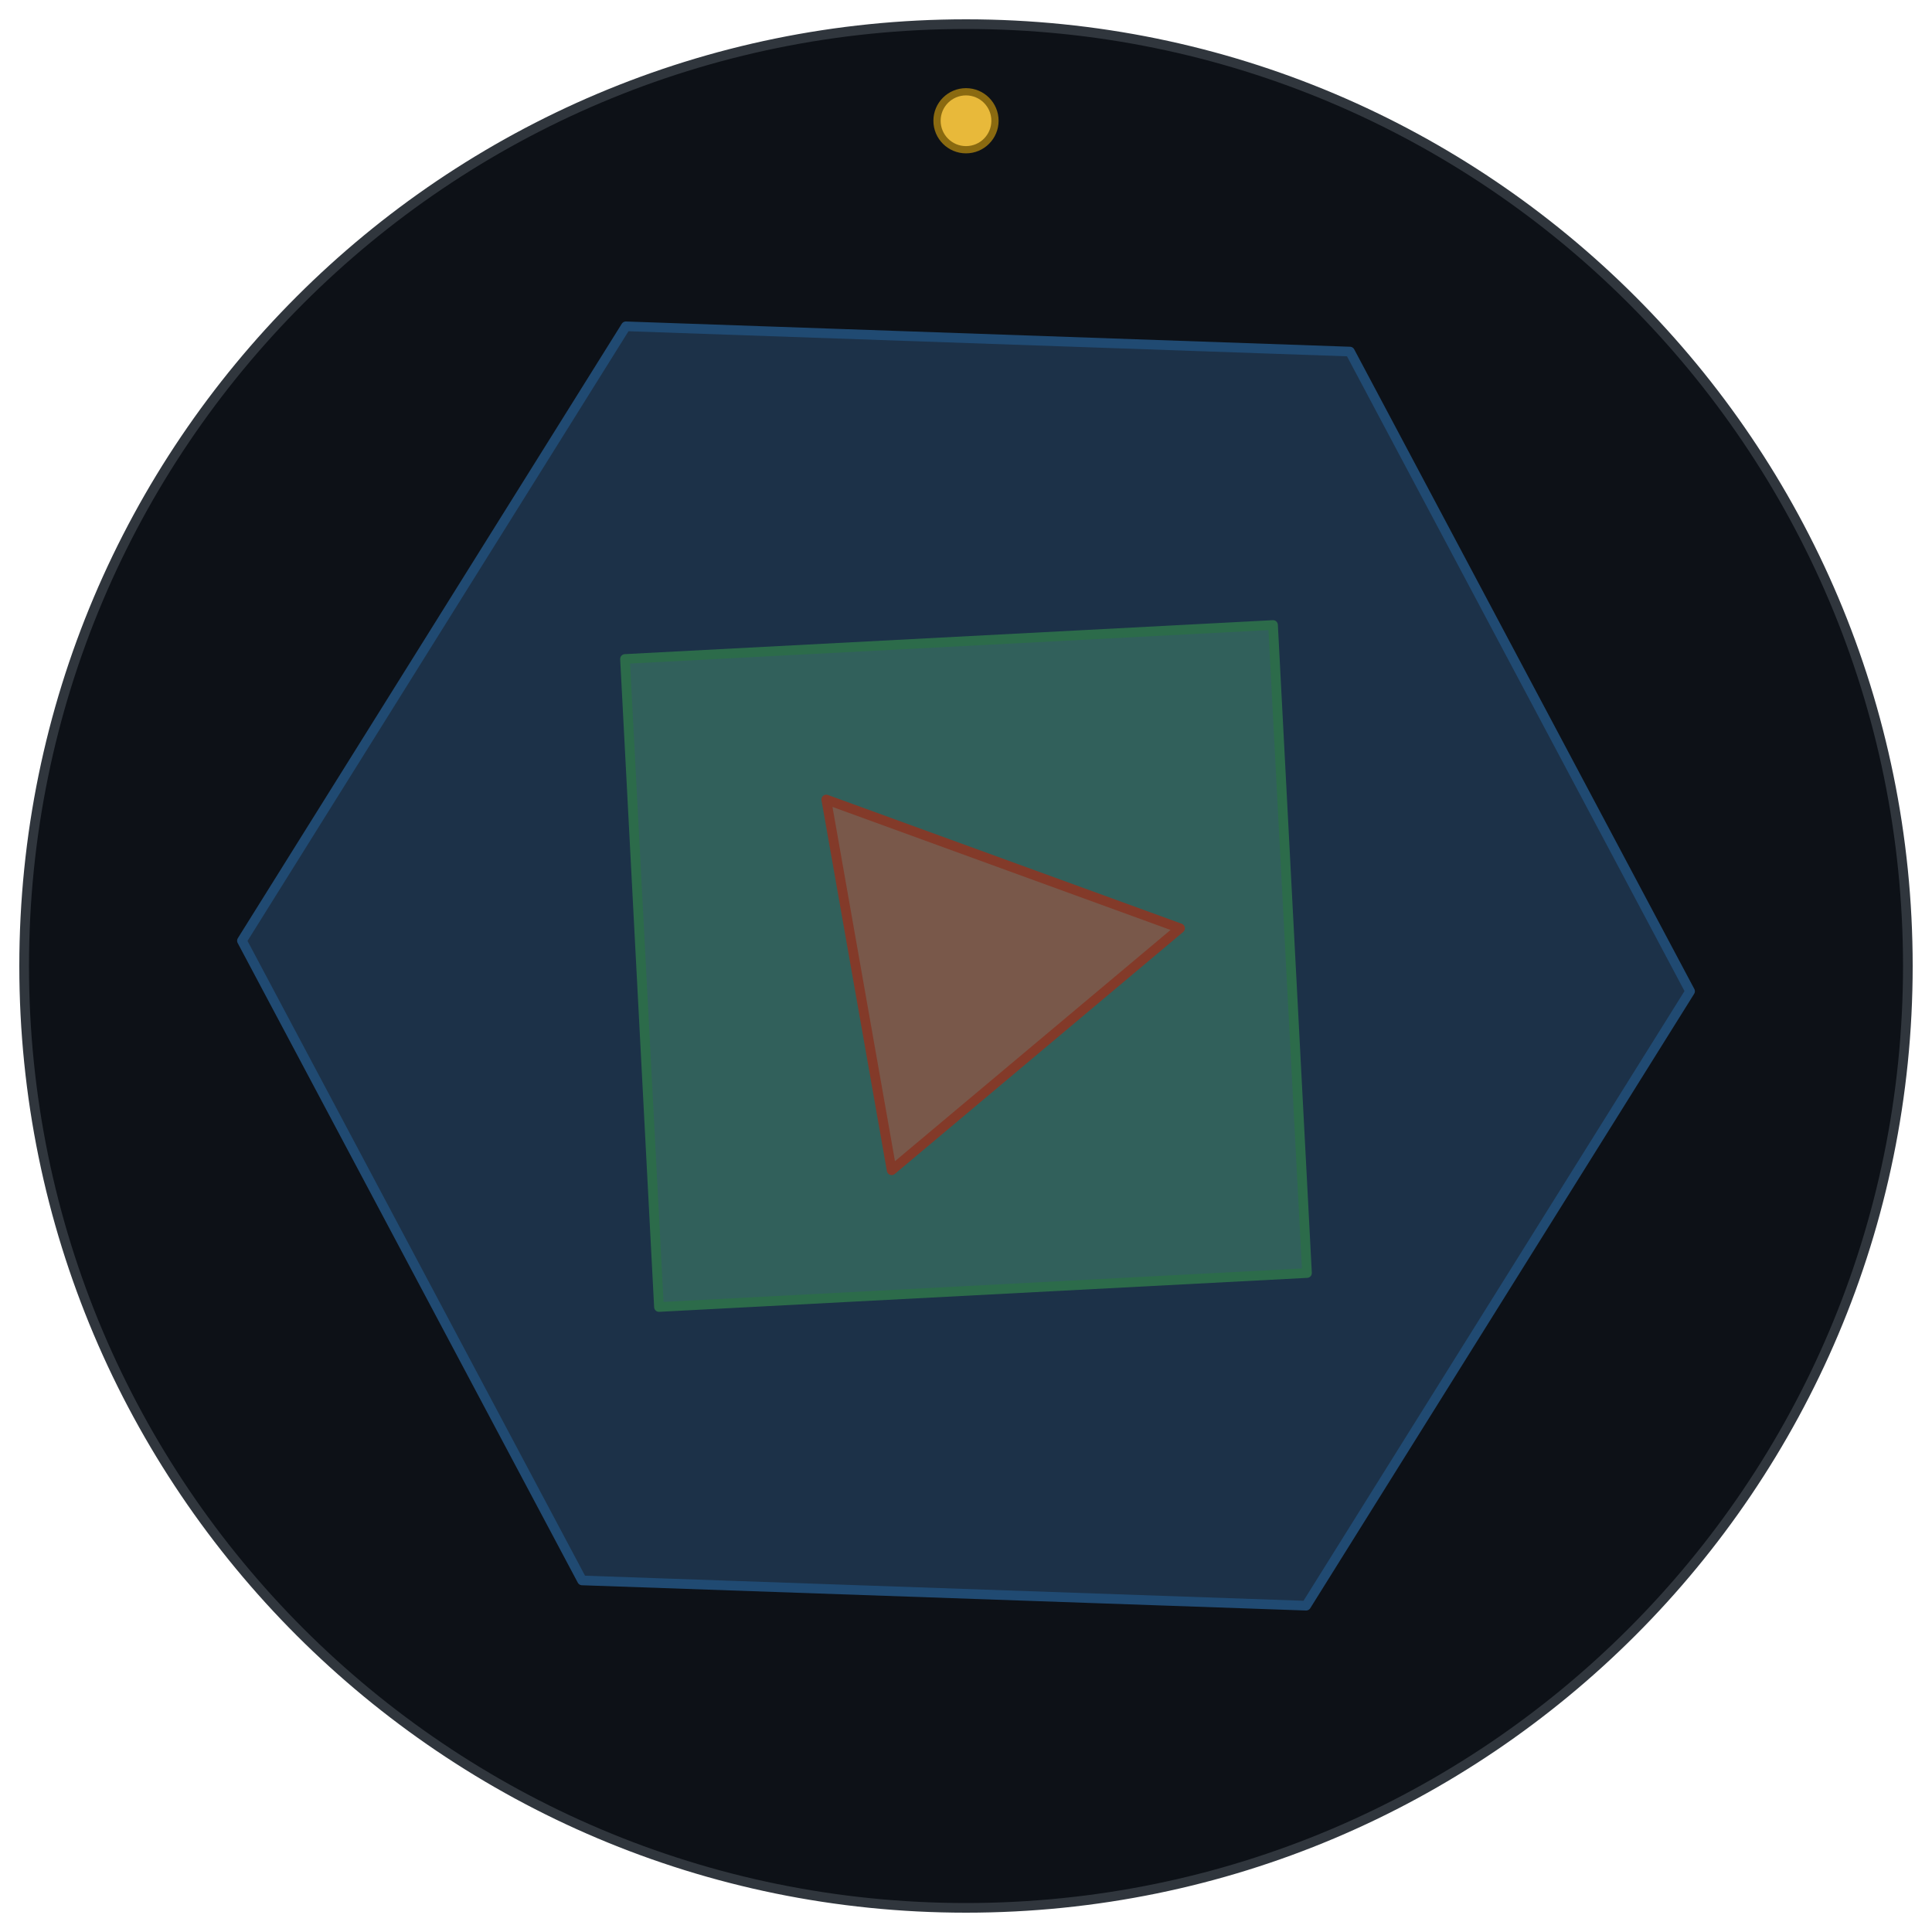
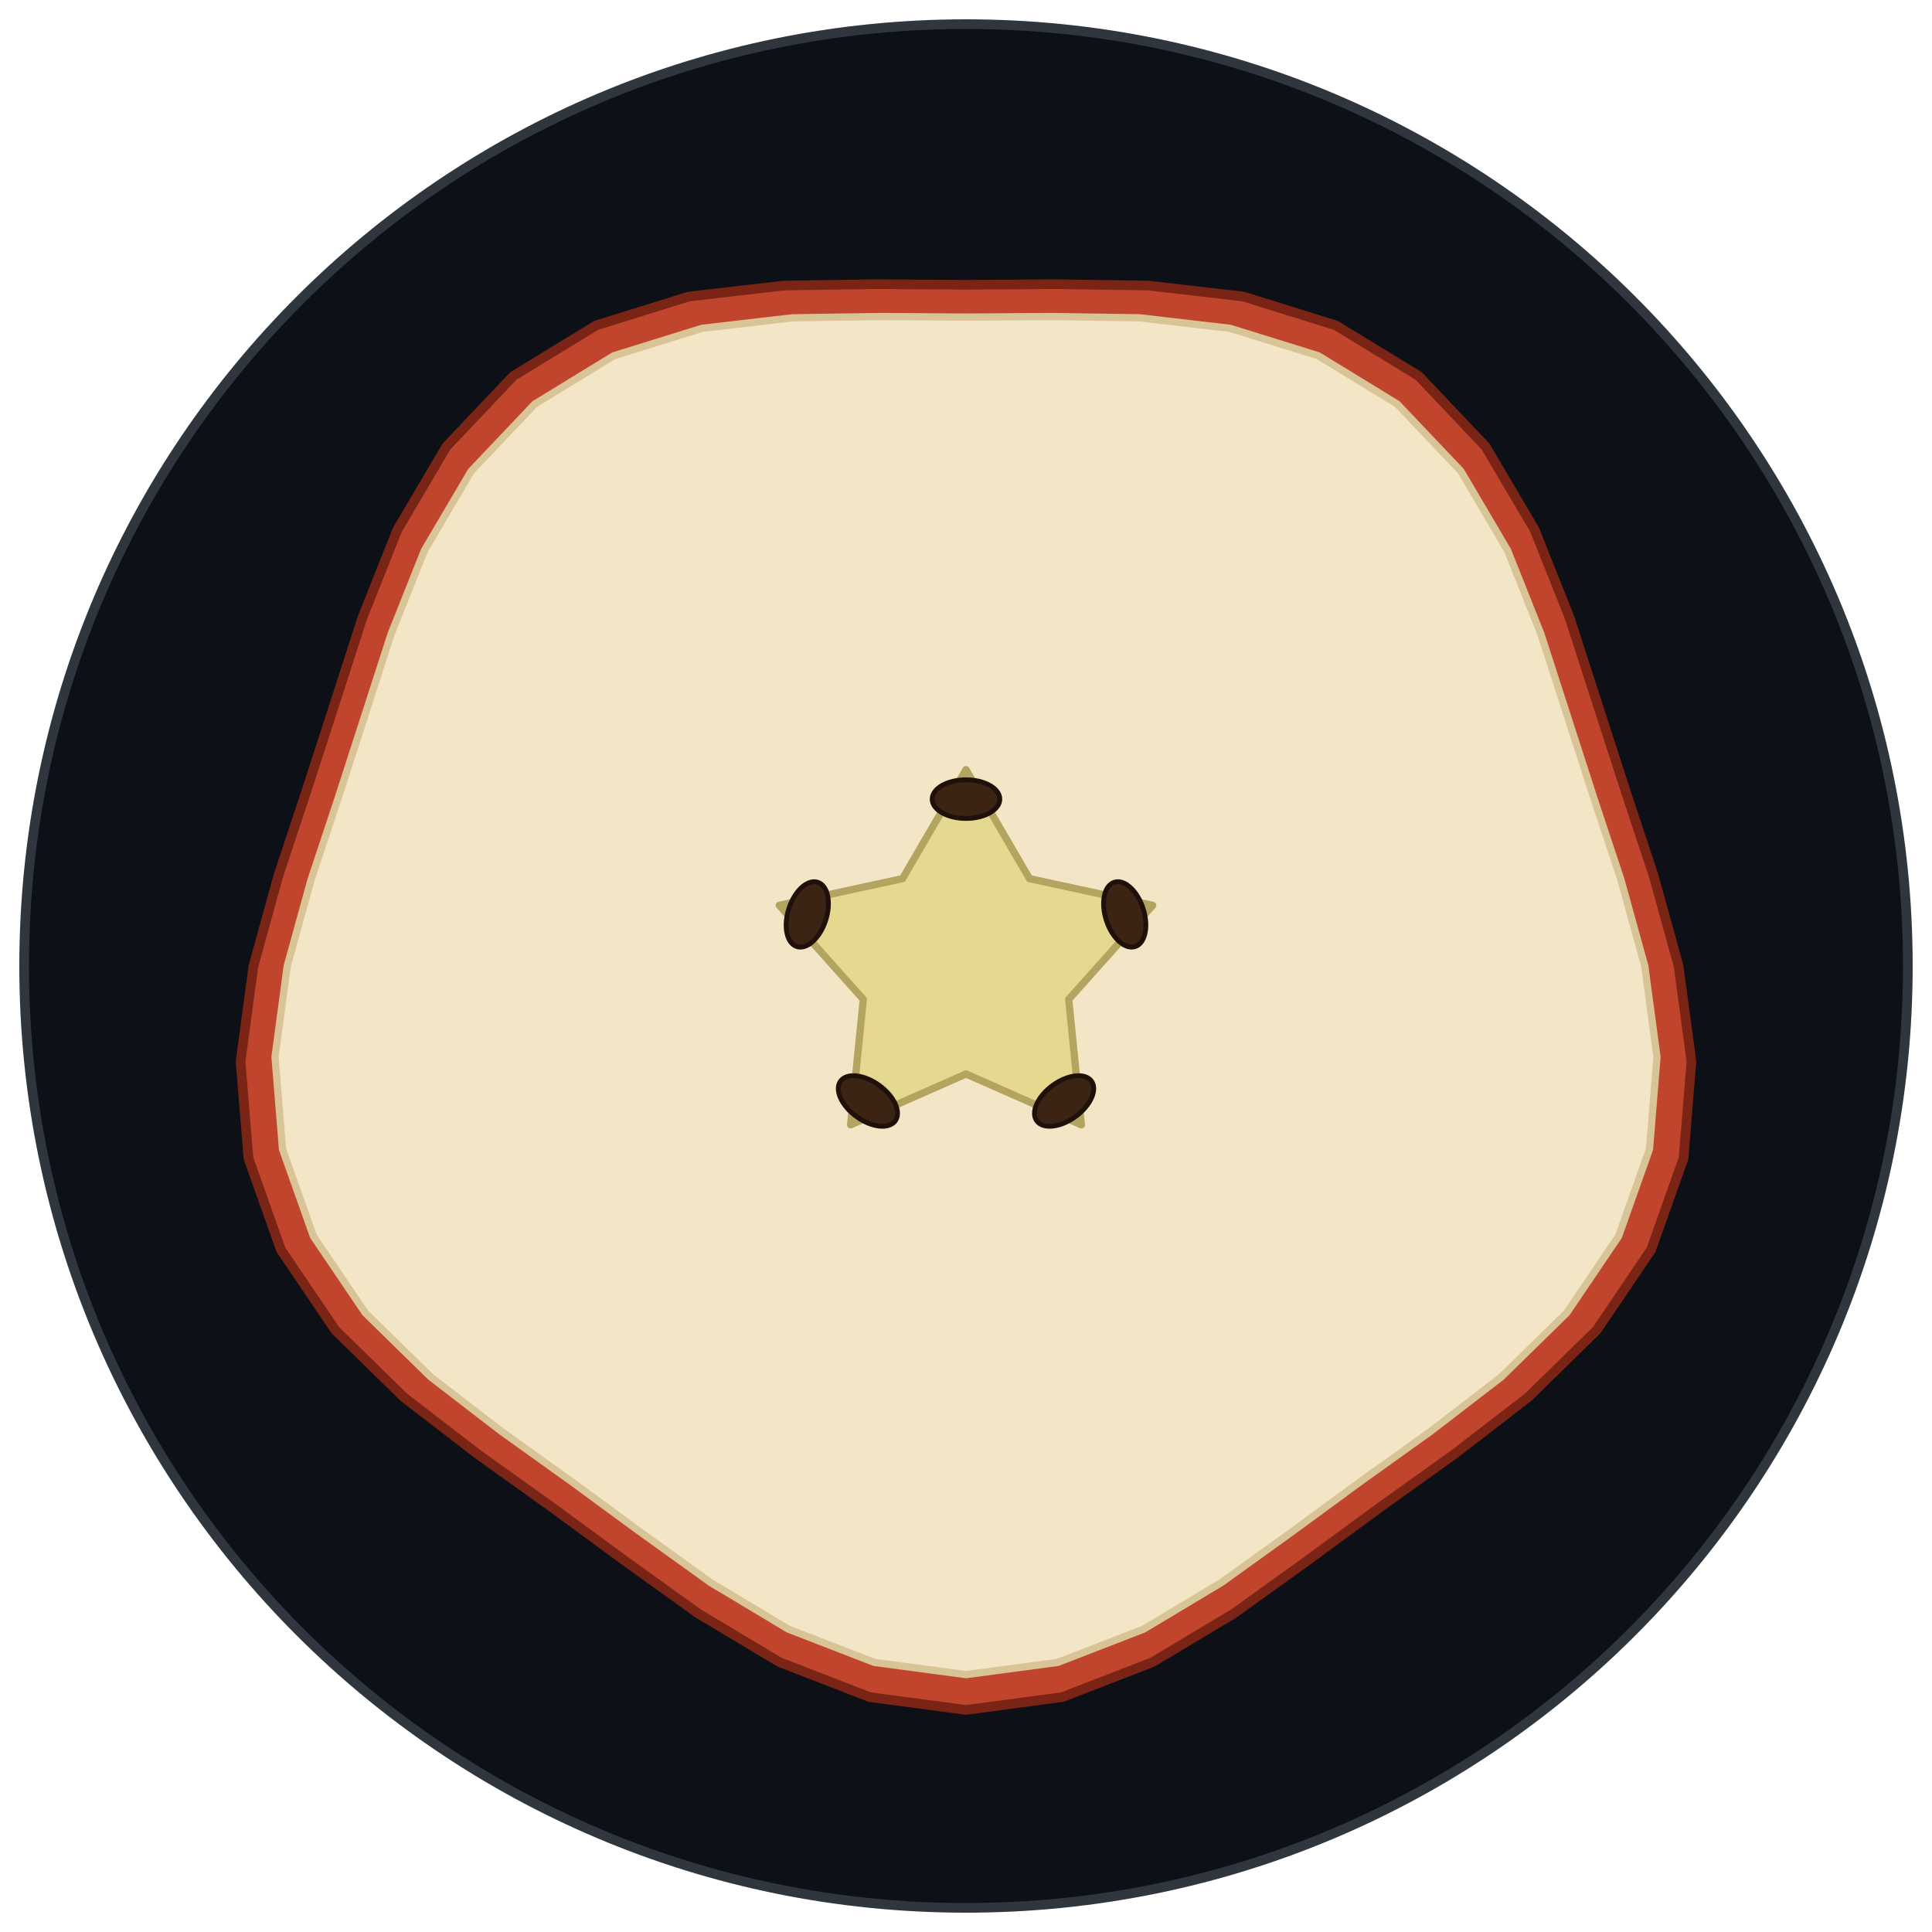
<svg xmlns="http://www.w3.org/2000/svg" viewBox="0 0 400 400" width="400" height="400">
  <circle cx="200.0" cy="200.0" r="195.0" fill="#0d1117" stroke="#30363d" stroke-width="2" />
-   <polygon data-layer="outer" points="279.49,72.79 349.91,205.23 270.42,332.44 120.51,327.21 50.09,194.77 129.58,67.56" fill="#3b6ea5" fill-opacity="0.35" stroke="#204a72" stroke-width="2" stroke-linejoin="round" />
-   <polygon data-layer="mid" points="129.40,136.43 263.57,129.40 270.60,263.57 136.43,270.60" fill="#4c9a72" fill-opacity="0.45" stroke="#2c6b4a" stroke-width="2" stroke-linejoin="round" />
-   <polygon data-layer="core" points="244.32,192.19 184.61,242.29 171.07,165.53" fill="#b5533c" fill-opacity="0.55" stroke="#833a29" stroke-width="2" stroke-linejoin="round" />
-   <circle data-layer="landmark" cx="200.0" cy="25.0" r="6" fill="#e8b93a" stroke="#8a6a10" stroke-width="1.5" />
+   <polygon data-layer="skin" points="347.53,200.00 350.19,219.77 348.56,239.81 341.84,258.75 330.58,275.39 316.37,289.30 301.08,301.08 285.89,311.94 270.96,322.90 255.51,334.01 238.62,344.13 219.93,351.37 200.00,354.02 180.07,351.37 161.38,344.13 144.49,334.01 129.04,322.90 114.11,311.94 98.92,301.08 83.63,289.30 69.42,275.39 58.16,258.75 51.44,239.81 49.81,219.77 52.47,200.00 57.65,181.26 63.55,163.44 69.24,145.84 75.04,127.86 82.28,109.67 92.44,92.44 106.27,77.85 123.42,67.37 142.59,61.40 162.25,59.12 181.42,58.84 200.00,58.96 218.58,58.84 237.75,59.12 257.41,61.40 276.58,67.37 293.73,77.85 307.56,92.44 317.72,109.67 324.96,127.86 330.76,145.84 336.45,163.44 342.35,181.26" fill="#c1442d" stroke="#7a2415" stroke-width="2" stroke-linejoin="round" />
+   <polygon data-layer="flesh" points="340.53,200.00 343.06,218.83 341.51,237.92 335.11,255.96 324.38,271.81 310.85,285.06 296.28,296.28 281.82,306.63 267.59,317.07 252.87,327.65 236.79,337.29 218.98,344.19 200.00,346.71 181.02,344.19 163.21,337.29 147.13,327.65 132.41,317.07 118.18,306.63 103.72,296.28 89.15,285.06 75.62,271.81 64.89,255.96 58.49,237.92 56.94,218.83 59.47,200.00 64.40,182.15 70.03,165.17 75.44,148.41 80.97,131.28 87.87,113.96 97.54,97.54 110.72,83.65 127.06,73.66 145.32,67.98 164.04,65.80 182.30,65.53 200.00,65.65 217.70,65.53 235.96,65.80 254.68,67.98 272.94,73.66 289.28,83.65 302.46,97.54 312.13,113.96 319.03,131.28 324.56,148.41 329.97,165.17 335.60,182.15" fill="#f3e6c6" stroke="#d8c496" stroke-width="1.5" stroke-linejoin="round" />
+   <polygon data-layer="core" points="200.00,159.35 213.14,181.91 238.66,187.44 221.26,206.91 223.89,232.89 200.00,222.36 176.11,232.89 178.74,206.91 161.34,187.44 186.86,181.91" fill="#e4d98f" stroke="#b3a45f" stroke-width="1.5" stroke-linejoin="round" />
+   <ellipse data-layer="seed" cx="200.00" cy="165.45" rx="7.00" ry="4.00" transform="rotate(0.0 200.00 165.45)" fill="#3b2414" stroke="#1f1109" stroke-width="1" />
+   <ellipse data-layer="seed" cx="232.86" cy="189.32" rx="7.00" ry="4.00" transform="rotate(72.0 232.86 189.32)" fill="#3b2414" stroke="#1f1109" stroke-width="1" />
+   <ellipse data-layer="seed" cx="220.31" cy="227.95" rx="7.00" ry="4.00" transform="rotate(144.0 220.31 227.95)" fill="#3b2414" stroke="#1f1109" stroke-width="1" />
+   <ellipse data-layer="seed" cx="179.69" cy="227.95" rx="7.00" ry="4.00" transform="rotate(216.0 179.69 227.95)" fill="#3b2414" stroke="#1f1109" stroke-width="1" />
+   <ellipse data-layer="seed" cx="167.14" cy="189.32" rx="7.00" ry="4.00" transform="rotate(288.0 167.14 189.32)" fill="#3b2414" stroke="#1f1109" stroke-width="1" />
</svg>
